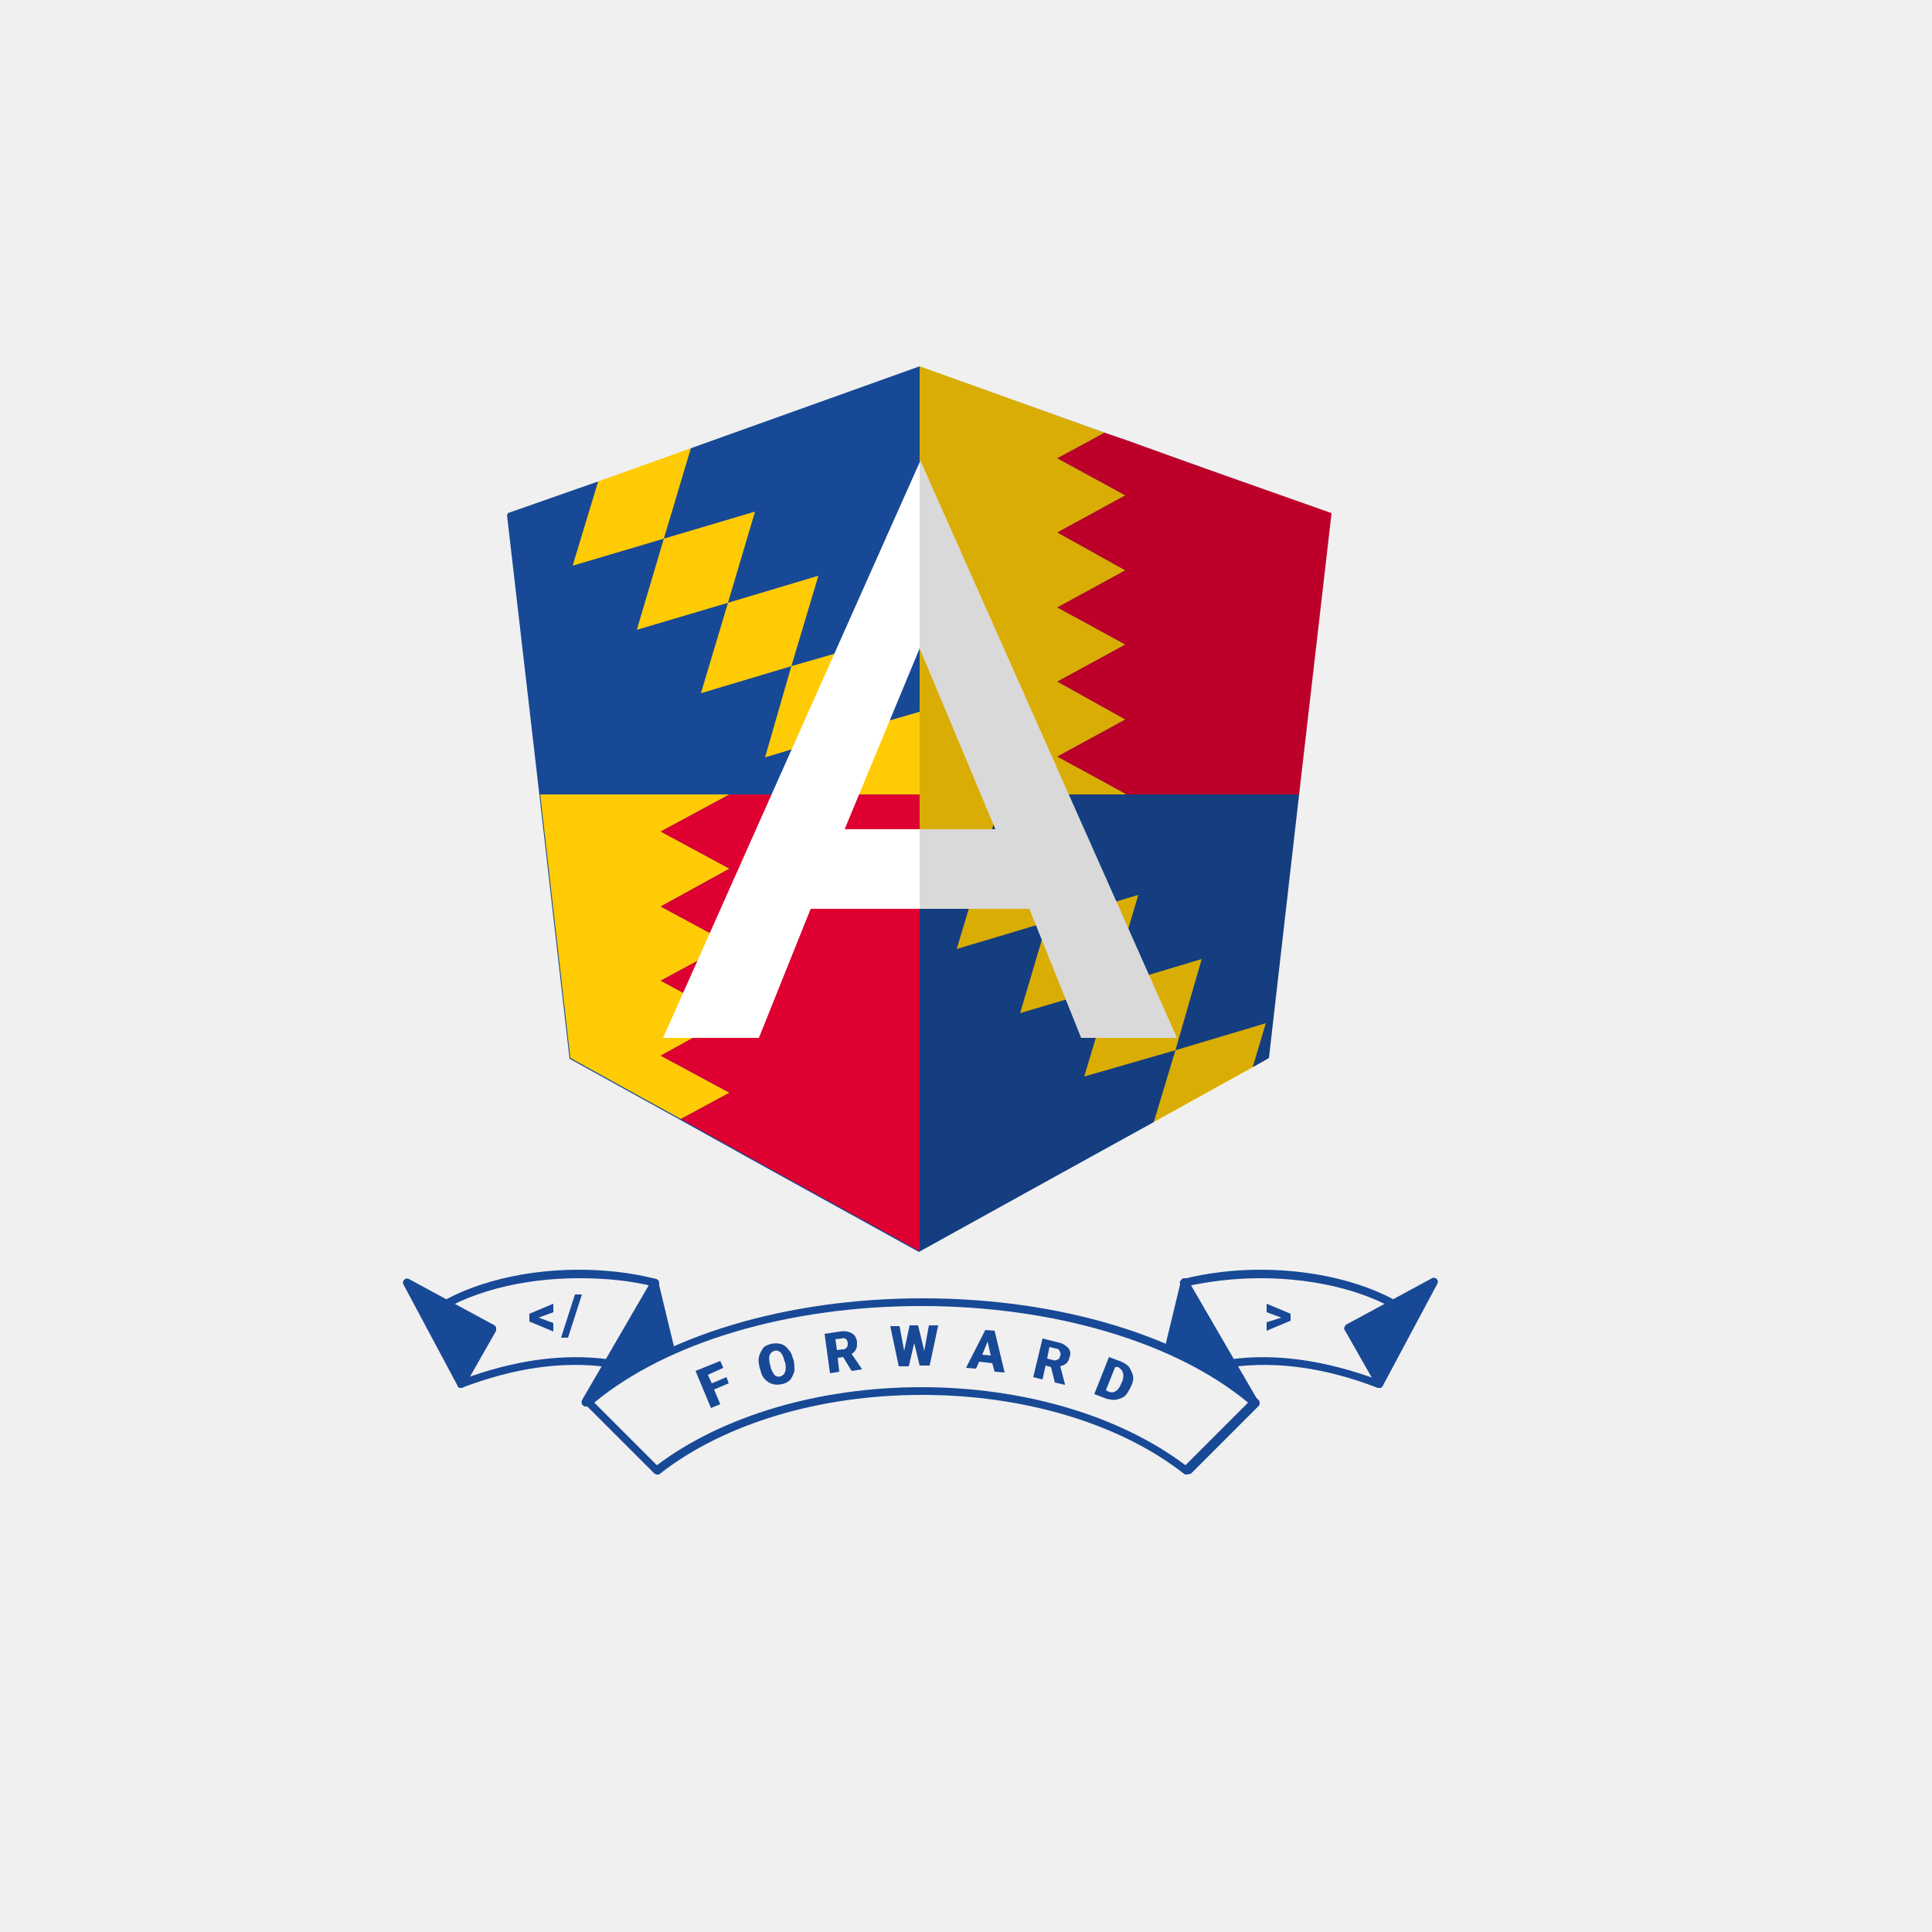
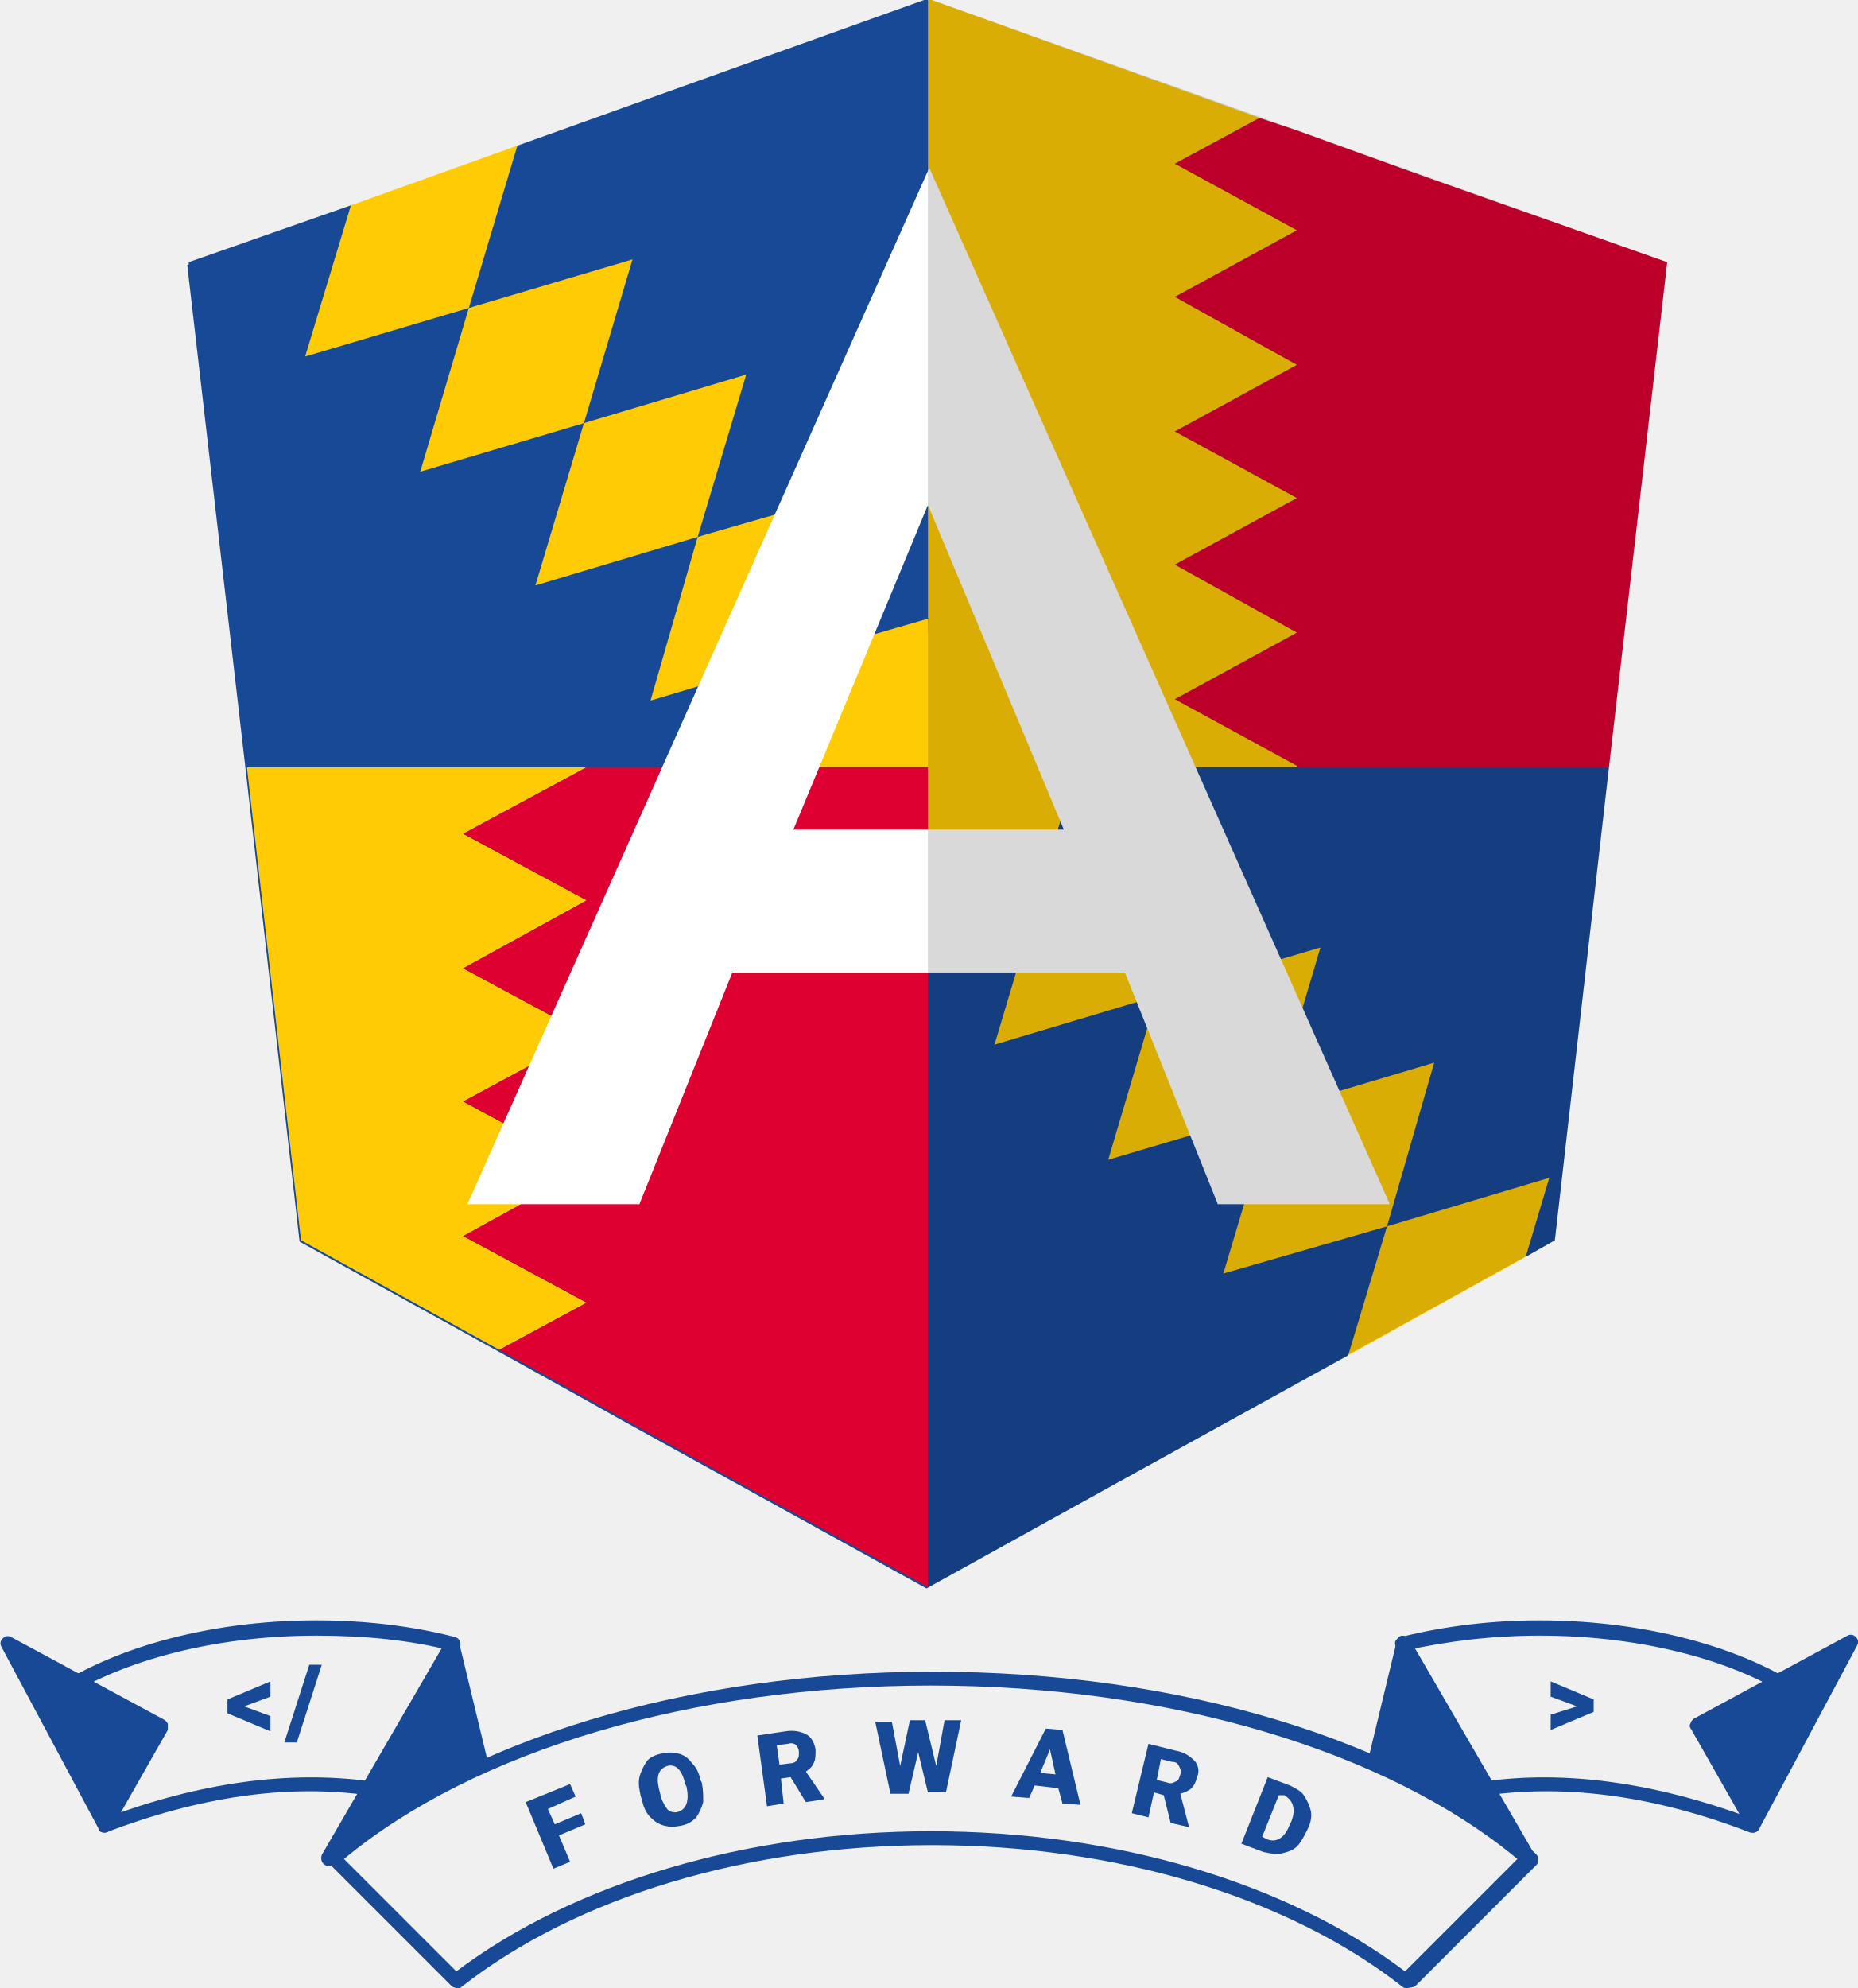
- <svg xmlns="http://www.w3.org/2000/svg" version="1.1" id="Layer_1" x="0px" y="0px" viewBox="-874 626 250 250" style="enable-background:new -874 626 250 250;" xml:space="preserve">
+ <svg xmlns="http://www.w3.org/2000/svg" version="1.1" id="Layer_1" x="0px" y="0px" width="133.9px" height="143.3px" viewBox="0 0 133.9 143.3" style="enable-background:new 0 0 133.9 143.3;" xml:space="preserve">
  <style type="text/css">
- 	.st0{fill:#133975;}
- 	.st1{fill:#184996;}
- 	.st2{fill:#FFCB05;}
- 	.st3{fill:#CC2030;}
- 	.st4{fill:#DD0031;}
- 	.st5{fill:#FFFFFF;}
- 	.st6{opacity:0.15;}
- 	.st7{fill:none;}
- 	.st8{font-family:'Roboto-Black';}
- 	.st9{font-size:5.5px;}
- 	.st10{letter-spacing:2;}
- 	.st11{fill:none;stroke:#184996;stroke-width:0.75;stroke-miterlimit:10;}
- 	.st12{fill:none;stroke:#184996;stroke-width:0.649;stroke-linecap:round;stroke-linejoin:round;stroke-miterlimit:10;}
- 	.st13{fill:#184996;stroke:#184996;stroke-width:0.649;stroke-linecap:round;stroke-linejoin:round;stroke-miterlimit:10;}
- 	.st14{fill:none;stroke:#FFFFFF;stroke-width:0.25;stroke-miterlimit:10;}
- 	.st15{fill:none;stroke:#FFFFFF;stroke-width:0.649;stroke-linecap:round;stroke-linejoin:round;stroke-miterlimit:10;}
- 	.st16{fill:#FFFFFF;stroke:#FFFFFF;stroke-width:0.649;stroke-linecap:round;stroke-linejoin:round;stroke-miterlimit:10;}
- 	.st17{fill:#FFFFFF;stroke:#FFFFFF;stroke-width:0.477;stroke-linecap:round;stroke-linejoin:round;stroke-miterlimit:10;}
- 	.st18{fill:#B3B3B3;stroke:#B3B3B3;stroke-width:0.477;stroke-linecap:round;stroke-linejoin:round;stroke-miterlimit:10;}
+ 	.st0{fill:#184996;}
+ 	.st1{fill:#FFCB05;}
+ 	.st2{fill:#CC2030;}
+ 	.st3{fill:#DD0031;}
+ 	.st4{fill:#FFFFFF;}
+ 	.st5{opacity:0.15;enable-background:new    ;}
+ 	.st6{fill:none;}
</style>
  <g>
-     <path class="st1" d="M-720.4,685.8l-8-2.8l-2.8-1l-23.9-8.5l-29.6,10.6l-12,4.3l-11.7,4.2l4.2,36.3l3.9,34.1l14.3,7.9l6.3-3.4   l-6.3,3.4l6.3,3.5l2.5,1.4l22.1,12.2l30.3-16.8l12.8-7.1l2-1.1l3.9-34.1l4.2-36.3L-720.4,685.8z M-755,728.8L-755,728.8L-755,728.8   L-755,728.8z" />
-     <rect x="-755" y="719" class="st2" width="10.7" height="14.1" />
-     <polygon class="st2" points="-779.6,767.4 -779.6,767.4 -788.5,762.6 -779.6,757.7 -779.6,757.7 -779.6,757.7 -788.5,752.9   -779.6,748.1 -779.6,748.1 -779.6,748.1 -788.5,743.3 -779.6,738.4 -779.6,738.4 -779.6,738.4 -788.5,733.6 -779.6,728.8   -804.1,728.8 -800.2,762.9 -785.9,770.8 -779.6,767.4  " />
-     <polygon class="st3" points="-779.6,728.8 -779.6,728.8 -779.6,728.8  " />
-     <polygon class="st3" points="-755,728.8 -755,728.8 -755,728.8  " />
+     <path class="st0" d="M101.5,12.3l-8-2.8l-2.8-1L66.8,0L37.2,10.6l-12,4.3l-11.7,4.2l4.2,36.3l3.9,34.1l14.3,7.9l6.3-3.4l-6.3,3.4   l6.3,3.5l2.5,1.4l22.1,12.2l30.3-16.8l12.8-7.1l2-1.1l3.9-34.1l4.2-36.3L101.5,12.3z M66.9,55.3L66.9,55.3L66.9,55.3L66.9,55.3z" />
+     <rect x="66.9" y="45.5" class="st1" width="10.7" height="14.1" />
+     <polygon class="st1" points="42.3,93.9 42.3,93.9 33.4,89.1 42.3,84.2 42.3,84.2 42.3,84.2 33.4,79.4 42.3,74.6 42.3,74.6   42.3,74.6 33.4,69.8 42.3,64.9 42.3,64.9 42.3,64.9 33.4,60.1 42.3,55.3 17.8,55.3 21.7,89.4 36,97.3  " />
+     <path class="st2" d="M42.3,55.3L42.3,55.3L42.3,55.3z" />
+     <path class="st2" d="M66.9,55.3L66.9,55.3L66.9,55.3z" />
    <g>
-       <polygon class="st1" points="-728.4,728.8 -744.3,728.8 -745.1,731.4 -746.7,737.1 -735,733.6 -738.5,745.3 -726.7,741.8    -730.2,753.6 -718.5,750.1 -721.9,761.9 -710.2,758.4 -711.9,764.1 -709.8,762.9 -705.9,728.8   " />
-       <polygon class="st1" points="-730.2,753.6 -742,757.1 -738.5,745.3 -750.2,748.8 -746.7,737.1 -755,739.5 -755,744.1 -755,787.9    -724.7,771.2 -721.9,761.9 -733.7,765.3   " />
+       <polygon class="st0" points="93.5,55.3 77.6,55.3 76.8,57.9 75.2,63.6 86.9,60.1 83.4,71.8 95.2,68.3 91.7,80.1 103.4,76.6    100,88.4 111.7,84.9 110,90.6 112.1,89.4 116,55.3   " />
+       <polygon class="st0" points="91.7,80.1 79.9,83.6 83.4,71.8 71.7,75.3 75.2,63.6 66.9,66 66.9,70.6 66.9,114.4 97.2,97.7    100,88.4 88.2,91.8   " />
    </g>
-     <polygon class="st4" points="-720.4,685.8 -728.4,682.9 -731.1,682 -737.2,685.3 -728.4,690.1 -737.2,694.9 -728.4,699.8   -737.2,704.6 -728.4,709.4 -728.4,709.4 -737.2,714.2 -728.4,719.1 -737.2,723.9 -728.4,728.7 -728.4,728.7 -728.4,728.8   -705.9,728.8 -701.7,692.4  " />
-     <polygon class="st2" points="-737.2,694.9 -728.4,690.1 -737.2,685.3 -731.1,682 -755,673.4 -755,686.1 -755,686.1 -755,718.1   -755,724.6 -755,728.7 -755,728.8 -755,728.8 -744.3,728.8 -728.4,728.8 -728.4,728.7 -737.2,723.9 -728.4,719.1 -737.2,714.2   -728.4,709.4 -728.4,709.4 -737.2,704.6 -728.4,699.8  " />
+     <polygon class="st3" points="101.5,12.3 93.5,9.4 90.8,8.5 84.7,11.8 93.5,16.6 84.7,21.4 93.5,26.3 84.7,31.1 93.5,35.9   93.5,35.9 84.7,40.7 93.5,45.6 84.7,50.4 93.5,55.2 93.5,55.2 93.5,55.3 116,55.3 120.2,18.9  " />
+     <polygon class="st1" points="84.7,21.4 93.5,16.6 84.7,11.8 90.8,8.5 66.9,-0.1 66.9,12.6 66.9,12.6 66.9,44.6 66.9,51.1   66.9,55.2 66.9,55.3 66.9,55.3 77.6,55.3 93.5,55.3 93.5,55.2 84.7,50.4 93.5,45.6 84.7,40.7 93.5,35.9 93.5,35.9 84.7,31.1   93.5,26.3  " />
    <g>
-       <polygon class="st2" points="-730.2,753.6 -733.7,765.3 -721.9,761.9 -718.5,750.1   " />
-       <polygon class="st2" points="-721.9,761.9 -724.7,771.2 -711.9,764.1 -710.2,758.4   " />
-       <polygon class="st2" points="-738.5,745.3 -742,757.1 -730.2,753.6 -726.7,741.8   " />
-       <polygon class="st2" points="-746.7,737.1 -750.2,748.8 -738.5,745.3 -735,733.6   " />
-       <polygon class="st2" points="-744.3,728.8 -755,728.8 -755,728.8 -755,731.4 -755,739.5 -746.7,737.1 -745.1,731.4   " />
+       <polygon class="st1" points="91.7,80.1 88.2,91.8 100,88.4 103.4,76.6   " />
+       <polygon class="st1" points="100,88.4 97.2,97.7 110,90.6 111.7,84.9   " />
+       <polygon class="st1" points="83.4,71.8 79.9,83.6 91.7,80.1 95.2,68.3   " />
+       <polygon class="st1" points="75.2,63.6 71.7,75.3 83.4,71.8 86.9,60.1   " />
+       <polygon class="st1" points="77.6,55.3 66.9,55.3 66.9,55.3 66.9,57.9 66.9,66 75.2,63.6 76.8,57.9   " />
    </g>
    <g>
-       <polygon class="st1" points="-784.6,684 -788.1,695.7 -776.3,692.2 -779.8,704 -768.1,700.5 -771.6,712.2 -759.8,708.8    -763.3,720.5 -755,718.1 -755,686.1 -755,686.1 -755,673.4   " />
-       <polygon class="st1" points="-771.6,712.2 -783.3,715.7 -779.8,704 -791.6,707.5 -788.1,695.7 -799.9,699.2 -796.6,688.3    -808.3,692.4 -804.1,728.8 -779.6,728.8 -779.6,728.8 -765.7,728.8 -764.5,724.6 -763.3,720.5 -775,724   " />
+       <polygon class="st0" points="37.3,10.5 33.8,22.2 45.6,18.7 42.1,30.5 53.8,27 50.3,38.7 62.1,35.3 58.6,47 66.9,44.6 66.9,12.6    66.9,12.6 66.9,-0.1   " />
+       <polygon class="st0" points="50.3,38.7 38.6,42.2 42.1,30.5 30.3,34 33.8,22.2 22,25.7 25.3,14.8 13.6,18.9 17.8,55.3 42.3,55.3    42.3,55.3 56.2,55.3 57.4,51.1 58.6,47 46.9,50.5   " />
    </g>
-     <polygon class="st3" points="-755,728.8 -755,728.8 -755,728.7  " />
+     <polygon class="st2" points="66.9,55.3 66.9,55.3 66.9,55.2  " />
    <g>
-       <polygon class="st2" points="-771.6,712.2 -775,724 -763.3,720.5 -759.8,708.8   " />
-       <polygon class="st2" points="-763.3,720.5 -764.5,724.6 -765.7,728.8 -755,728.8 -755,728.7 -755,724.6 -755,718.1   " />
-       <polygon class="st2" points="-779.8,704 -783.3,715.7 -771.6,712.2 -768.1,700.5   " />
-       <polygon class="st2" points="-788.1,695.7 -791.6,707.5 -779.8,704 -776.3,692.2   " />
-       <polygon class="st2" points="-796.6,688.3 -799.9,699.2 -788.1,695.7 -784.6,684   " />
+       <polygon class="st1" points="50.3,38.7 46.9,50.5 58.6,47 62.1,35.3   " />
+       <polygon class="st1" points="58.6,47 57.4,51.1 56.2,55.3 66.9,55.3 66.9,55.2 66.9,51.1 66.9,44.6   " />
+       <polygon class="st1" points="42.1,30.5 38.6,42.2 50.3,38.7 53.8,27   " />
+       <polygon class="st1" points="33.8,22.2 30.3,34 42.1,30.5 45.6,18.7   " />
+       <polygon class="st1" points="25.3,14.8 22,25.7 33.8,22.2 37.3,10.5   " />
    </g>
-     <polygon class="st4" points="-755,728.8 -765.7,728.8 -779.6,728.8 -779.6,728.8 -779.6,728.8 -788.5,733.6 -779.6,738.4   -779.6,738.4 -788.5,743.3 -779.6,748.1 -779.6,748.1 -788.5,752.9 -779.6,757.7 -779.6,757.7 -779.6,757.7 -788.5,762.6   -779.6,767.4 -779.6,767.4 -785.9,770.8 -779.6,774.3 -777.1,775.7 -755,787.9 -755,744.1 -755,739.5 -755,731.4 -755,728.8   -755,728.8  " />
-     <path class="st5" d="M-754.9,685.6l-33.3,74.7l0,0h12.4l0,0l6.7-16.7h28.3l6.7,16.7l0,0h12.4l0,0L-754.9,685.6L-754.9,685.6   L-754.9,685.6L-754.9,685.6L-754.9,685.6z M-745.2,733.3h-19.5l9.7-23.4L-745.2,733.3z" />
-     <polygon class="st6" points="-755,673.4 -755,686.1 -755,686.1 -755,744.1 -755,744.1 -755,787.9 -755,787.9 -709.8,762.9   -701.7,692.4  " />
+     <polygon class="st3" points="66.9,55.3 56.2,55.3 42.3,55.3 42.3,55.3 42.3,55.3 33.4,60.1 42.3,64.9 42.3,64.9 33.4,69.8   42.3,74.6 42.3,74.6 33.4,79.4 42.3,84.2 42.3,84.2 42.3,84.2 33.4,89.1 42.3,93.9 42.3,93.9 36,97.3 42.3,100.8 44.8,102.2   66.9,114.4 66.9,70.6 66.9,66 66.9,57.9 66.9,55.3  " />
+     <path class="st4" d="M67,12.1L33.7,86.8l0,0h12.4l0,0l6.7-16.7h28.3l6.7,16.7l0,0h12.4l0,0L67,12.1L67,12.1L67,12.1L67,12.1   L67,12.1z M76.7,59.8H57.2l9.7-23.4L76.7,59.8z" />
+     <polygon class="st5" points="66.9,-0.1 66.9,12.6 66.9,12.6 66.9,70.6 66.9,70.6 66.9,114.4 66.9,114.4 112.1,89.4 120.2,18.9  " />
  </g>
  <g>
    <g>
-       <path class="st1" d="M-779.7,805l-1.9,0.8l0.8,1.9l-1.2,0.5l-2-4.8l3.2-1.3l0.4,0.9l-2,0.9l0.5,1.1l1.9-0.8L-779.7,805z" />
-       <path class="st1" d="M-771.3,802c0.1,0.5,0.1,0.9,0.1,1.4c-0.1,0.4-0.3,0.8-0.5,1.1c-0.3,0.3-0.6,0.5-1.1,0.6s-0.8,0.1-1.2,0    c-0.4-0.1-0.7-0.3-1-0.6s-0.5-0.7-0.6-1.2l-0.1-0.3c-0.1-0.5-0.2-0.9-0.1-1.4c0.1-0.4,0.3-0.8,0.5-1.1s0.6-0.5,1.1-0.6    c0.4-0.1,0.8-0.1,1.2,0c0.4,0.1,0.7,0.3,1,0.7c0.3,0.3,0.5,0.7,0.6,1.2L-771.3,802z M-772.5,802.1c-0.1-0.5-0.3-0.9-0.5-1.1    c-0.2-0.2-0.5-0.3-0.8-0.2c-0.6,0.2-0.8,0.7-0.6,1.6l0.1,0.4c0.1,0.5,0.3,0.8,0.5,1.1c0.2,0.2,0.5,0.3,0.8,0.2    c0.3-0.1,0.5-0.3,0.6-0.6c0.1-0.3,0.1-0.7,0-1.2L-772.5,802.1z" />
-       <path class="st1" d="M-764.9,801.6l-0.7,0.1l0.2,1.8l-1.2,0.2l-0.7-5.1l2-0.3c0.6-0.1,1.1,0,1.5,0.2c0.4,0.2,0.6,0.6,0.7,1.1    c0,0.4,0,0.7-0.1,0.9c-0.1,0.3-0.3,0.5-0.6,0.7l1.3,1.9l0,0.1l-1.3,0.2L-764.9,801.6z M-765.7,800.7l0.8-0.1    c0.2,0,0.4-0.1,0.5-0.3c0.1-0.1,0.1-0.3,0.1-0.5c0-0.2-0.1-0.4-0.2-0.5c-0.1-0.1-0.3-0.2-0.6-0.1l-0.8,0.1L-765.7,800.7z" />
-       <path class="st1" d="M-754.4,800.8l0.6-3.3l1.2,0l-1.1,5.2l-1.3,0l-0.7-2.9l-0.7,3l-1.3,0l-1.1-5.2l1.2,0l0.6,3.2l0.7-3.3l1.1,0    L-754.4,800.8z" />
-       <path class="st1" d="M-745.6,802.4l-1.7-0.2l-0.4,0.9l-1.3-0.1l2.5-4.9l1.2,0.1l1.3,5.4l-1.3-0.1L-745.6,802.4z M-746.9,801.3    l1.1,0.1l-0.4-1.8L-746.9,801.3z" />
-       <path class="st1" d="M-738,802.9l-0.7-0.2l-0.4,1.8l-1.2-0.3l1.2-5l2,0.5c0.6,0.1,1,0.4,1.3,0.7s0.4,0.8,0.2,1.2    c-0.1,0.4-0.2,0.6-0.4,0.8c-0.2,0.2-0.5,0.3-0.8,0.4l0.6,2.3l0,0.1l-1.3-0.3L-738,802.9z M-738.5,801.8l0.8,0.2    c0.2,0.1,0.4,0,0.6-0.1s0.2-0.2,0.3-0.5c0.1-0.2,0-0.4-0.1-0.6s-0.2-0.3-0.5-0.3l-0.8-0.2L-738.5,801.8z" />
-       <path class="st1" d="M-732.4,806.4l1.9-4.8l1.6,0.6c0.4,0.2,0.8,0.4,1,0.7s0.4,0.7,0.5,1.1c0.1,0.4,0,0.9-0.2,1.3l-0.1,0.2    c-0.2,0.4-0.4,0.8-0.7,1.1s-0.7,0.4-1.1,0.5c-0.4,0.1-0.8,0-1.3-0.1L-732.4,806.4z M-729.7,802.9l-1.2,3l0.4,0.2    c0.3,0.1,0.6,0.1,0.9-0.1c0.3-0.2,0.5-0.5,0.7-1l0.1-0.2c0.2-0.5,0.2-0.9,0.1-1.2s-0.3-0.5-0.6-0.7L-729.7,802.9z" />
+       <path class="st0" d="M42.2,131.5l-1.9,0.8l0.8,1.9l-1.2,0.5l-2-4.8l3.2-1.3l0.4,0.9l-2,0.9l0.5,1.1l1.9-0.8L42.2,131.5z" />
+       <path class="st0" d="M50.6,128.5c0.1,0.5,0.1,0.9,0.1,1.4c-0.1,0.4-0.3,0.8-0.5,1.1c-0.3,0.3-0.6,0.5-1.1,0.6s-0.8,0.1-1.2,0    s-0.7-0.3-1-0.6s-0.5-0.7-0.6-1.2l-0.1-0.3c-0.1-0.5-0.2-0.9-0.1-1.4c0.1-0.4,0.3-0.8,0.5-1.1s0.6-0.5,1.1-0.6    c0.4-0.1,0.8-0.1,1.2,0s0.7,0.3,1,0.7c0.3,0.3,0.5,0.7,0.6,1.2L50.6,128.5z M49.4,128.6c-0.1-0.5-0.3-0.9-0.5-1.1    c-0.2-0.2-0.5-0.3-0.8-0.2c-0.6,0.2-0.8,0.7-0.6,1.6l0.1,0.4c0.1,0.5,0.3,0.8,0.5,1.1c0.2,0.2,0.5,0.3,0.8,0.2s0.5-0.3,0.6-0.6    s0.1-0.7,0-1.2L49.4,128.6z" />
+       <path class="st0" d="M57,128.1l-0.7,0.1l0.2,1.8l-1.2,0.2l-0.7-5.1l2-0.3c0.6-0.1,1.1,0,1.5,0.2s0.6,0.6,0.7,1.1    c0,0.4,0,0.7-0.1,0.9c-0.1,0.3-0.3,0.5-0.6,0.7l1.3,1.9v0.1l-1.3,0.2L57,128.1z M56.2,127.2l0.8-0.1c0.2,0,0.4-0.1,0.5-0.3    c0.1-0.1,0.1-0.3,0.1-0.5s-0.1-0.4-0.2-0.5c-0.1-0.1-0.3-0.2-0.6-0.1l-0.8,0.1L56.2,127.2z" />
+       <path class="st0" d="M67.5,127.3l0.6-3.3h1.2l-1.1,5.2h-1.3l-0.7-2.9l-0.7,3h-1.3l-1.1-5.2h1.2l0.6,3.2l0.7-3.3h1.1L67.5,127.3z" />
+       <path class="st0" d="M76.3,128.9l-1.7-0.2l-0.4,0.9l-1.3-0.1l2.5-4.9l1.2,0.1l1.3,5.4l-1.3-0.1L76.3,128.9z M75,127.8l1.1,0.1    l-0.4-1.8L75,127.8z" />
+       <path class="st0" d="M83.9,129.4l-0.7-0.2l-0.4,1.8l-1.2-0.3l1.2-5l2,0.5c0.6,0.1,1,0.4,1.3,0.7s0.4,0.8,0.2,1.2    c-0.1,0.4-0.2,0.6-0.4,0.8s-0.5,0.3-0.8,0.4l0.6,2.3v0.1l-1.3-0.3L83.9,129.4z M83.4,128.3l0.8,0.2c0.2,0.1,0.4,0,0.6-0.1    s0.2-0.2,0.3-0.5c0.1-0.2,0-0.4-0.1-0.6s-0.2-0.3-0.5-0.3l-0.8-0.2L83.4,128.3z" />
+       <path class="st0" d="M89.5,132.9l1.9-4.8l1.6,0.6c0.4,0.2,0.8,0.4,1,0.7s0.4,0.7,0.5,1.1c0.1,0.4,0,0.9-0.2,1.3l-0.1,0.2    c-0.2,0.4-0.4,0.8-0.7,1.1s-0.7,0.4-1.1,0.5c-0.4,0.1-0.8,0-1.3-0.1L89.5,132.9z M92.2,129.4l-1.2,3l0.4,0.2    c0.3,0.1,0.6,0.1,0.9-0.1c0.3-0.2,0.5-0.5,0.7-1l0.1-0.2c0.2-0.5,0.2-0.9,0.1-1.2s-0.3-0.5-0.6-0.7H92.2z" />
    </g>
    <g>
-       <path class="st1" d="M-720.5,816.8c-0.1,0-0.2,0-0.3-0.1c-8.3-6.5-20.7-10.2-33.9-10.2c-13.2,0-25.6,3.7-33.9,10.2    c-0.2,0.2-0.5,0.1-0.7,0l-8.8-8.8c-0.1-0.1-0.2-0.2-0.1-0.4c0-0.1,0.1-0.3,0.2-0.4c9.5-8.2,25.7-13.1,43.4-13.1    c17.7,0,33.9,4.9,43.4,13.1c0.1,0.1,0.2,0.2,0.2,0.4s0,0.3-0.1,0.4l-8.8,8.8C-720.3,816.8-720.4,816.8-720.5,816.8z M-754.8,805.5    c13.3,0,25.7,3.7,34.2,10.1l8.1-8.1c-9.4-7.8-25.1-12.5-42.3-12.5c-17.2,0-32.9,4.7-42.3,12.5l8.1,8.1    C-780.5,809.2-768,805.5-754.8,805.5z" />
+       <path class="st0" d="M101.4,143.3c-0.1,0-0.2,0-0.3-0.1c-8.3-6.5-20.7-10.2-33.9-10.2s-25.6,3.7-33.9,10.2c-0.2,0.2-0.5,0.1-0.7,0    l-8.8-8.8c-0.1-0.1-0.2-0.2-0.1-0.4c0-0.1,0.1-0.3,0.2-0.4c9.5-8.2,25.7-13.1,43.4-13.1s33.9,4.9,43.4,13.1    c0.1,0.1,0.2,0.2,0.2,0.4s0,0.3-0.1,0.4l-8.8,8.8C101.6,143.3,101.5,143.3,101.4,143.3z M67.1,132c13.3,0,25.7,3.7,34.2,10.1    l8.1-8.1c-9.4-7.8-25.1-12.5-42.3-12.5s-32.9,4.7-42.3,12.5l8.1,8.1C41.4,135.7,53.9,132,67.1,132z" />
    </g>
    <g>
-       <polyline class="st1" points="-722.8,800.6 -720.7,791.9 -711.7,807.5   " />
-       <path class="st1" d="M-711.7,808c-0.2,0-0.3-0.1-0.4-0.3l-8.4-14.4l-1.8,7.4c-0.1,0.3-0.3,0.4-0.6,0.4c-0.3-0.1-0.4-0.3-0.4-0.6    l2.1-8.7c0-0.2,0.2-0.4,0.4-0.4c0.2,0,0.4,0.1,0.5,0.2l9,15.5c0.1,0.2,0.1,0.6-0.2,0.7C-711.5,808-711.6,808-711.7,808z" />
+       <polyline class="st0" points="99.1,127.1 101.2,118.4 110.2,134   " />
+       <path class="st0" d="M110.2,134.5c-0.2,0-0.3-0.1-0.4-0.3l-8.4-14.4l-1.8,7.4c-0.1,0.3-0.3,0.4-0.6,0.4c-0.3-0.1-0.4-0.3-0.4-0.6    l2.1-8.7c0-0.2,0.2-0.4,0.4-0.4s0.4,0.1,0.5,0.2l9,15.5c0.1,0.2,0.1,0.6-0.2,0.7C110.4,134.5,110.3,134.5,110.2,134.5z" />
    </g>
    <g>
      <g>
-         <path class="st1" d="M-695.5,805.6c-0.1,0-0.1,0-0.2,0c-6.7-2.6-13.1-3.5-18.9-2.7c-0.3,0-0.5-0.2-0.6-0.4c0-0.3,0.2-0.5,0.4-0.6     c5.8-0.8,12.2,0.1,19,2.6l4.1-7.9c-4.5-3.3-11.6-5.2-19.2-5.2c-3.4,0-6.7,0.4-9.8,1.1c-0.3,0.1-0.5-0.1-0.6-0.4     c-0.1-0.3,0.1-0.5,0.4-0.6c3.2-0.8,6.6-1.2,10-1.2c7.9,0,15.5,2.1,20.1,5.7c0.2,0.1,0.3,0.4,0.1,0.6l-4.6,8.7     C-695.2,805.5-695.3,805.6-695.5,805.6z" />
+         <path class="st0" d="M126.4,132.1c-0.1,0-0.1,0-0.2,0c-6.7-2.6-13.1-3.5-18.9-2.7c-0.3,0-0.5-0.2-0.6-0.4c0-0.3,0.2-0.5,0.4-0.6     c5.8-0.8,12.2,0.1,19,2.6l4.1-7.9c-4.5-3.3-11.6-5.2-19.2-5.2c-3.4,0-6.7,0.4-9.8,1.1c-0.3,0.1-0.5-0.1-0.6-0.4     c-0.1-0.3,0.1-0.5,0.4-0.6c3.2-0.8,6.6-1.2,10-1.2c7.9,0,15.5,2.1,20.1,5.7c0.2,0.1,0.3,0.4,0.1,0.6l-4.6,8.7     C126.7,132,126.6,132.1,126.4,132.1z" />
      </g>
    </g>
    <g>
-       <polygon class="st1" points="-695.5,805.1 -688.5,791.9 -699.6,797.9   " />
-       <path class="st1" d="M-695.5,805.6c-0.2,0-0.3-0.1-0.4-0.3l-4.1-7.2c-0.1-0.1-0.1-0.3,0-0.4c0-0.1,0.1-0.2,0.2-0.3l11.1-6    c0.2-0.1,0.4-0.1,0.6,0.1c0.2,0.2,0.2,0.4,0.1,0.6l-7,13.1C-695.1,805.5-695.3,805.6-695.5,805.6    C-695.5,805.6-695.5,805.6-695.5,805.6z M-698.9,798.1l3.4,5.9l5.8-10.9L-698.9,798.1z" />
+       <polygon class="st0" points="126.4,131.6 133.4,118.4 122.3,124.4   " />
+       <path class="st0" d="M126.4,132.1c-0.2,0-0.3-0.1-0.4-0.3l-4.1-7.2c-0.1-0.1-0.1-0.3,0-0.4c0-0.1,0.1-0.2,0.2-0.3l11.1-6    c0.2-0.1,0.4-0.1,0.6,0.1c0.2,0.2,0.2,0.4,0.1,0.6l-7,13.1C126.8,132,126.6,132.1,126.4,132.1L126.4,132.1z M123,124.6l3.4,5.9    l5.8-10.9L123,124.6z" />
    </g>
    <g>
-       <polyline class="st1" points="-787.1,800.6 -789.2,791.9 -798.2,807.5   " />
-       <path class="st1" d="M-798.2,808c-0.1,0-0.2,0-0.3-0.1c-0.2-0.1-0.3-0.4-0.2-0.7l9-15.5c0.1-0.2,0.3-0.3,0.5-0.2    c0.2,0,0.4,0.2,0.4,0.4l2.1,8.7c0.1,0.3-0.1,0.5-0.4,0.6c-0.3,0.1-0.5-0.1-0.6-0.4l-1.8-7.4l-8.4,14.4    C-797.8,807.9-798,808-798.2,808z" />
+       <polyline class="st0" points="34.8,127.1 32.7,118.4 23.7,134   " />
+       <path class="st0" d="M23.7,134.5c-0.1,0-0.2,0-0.3-0.1c-0.2-0.1-0.3-0.4-0.2-0.7l9-15.5c0.1-0.2,0.3-0.3,0.5-0.2    c0.2,0,0.4,0.2,0.4,0.4l2.1,8.7c0.1,0.3-0.1,0.5-0.4,0.6c-0.3,0.1-0.5-0.1-0.6-0.4l-1.8-7.4L24,134.3    C24.1,134.4,23.9,134.5,23.7,134.5z" />
    </g>
    <g>
      <g>
-         <path class="st1" d="M-814.3,805.6c-0.2,0-0.4-0.1-0.4-0.3l-4.6-8.7c-0.1-0.2-0.1-0.5,0.1-0.6c4.7-3.6,12.2-5.7,20.1-5.7     c3.5,0,6.9,0.4,10,1.2c0.3,0.1,0.4,0.3,0.4,0.6c-0.1,0.3-0.3,0.4-0.6,0.4c-3.1-0.8-6.4-1.1-9.8-1.1c-7.5,0-14.7,1.9-19.2,5.2     l4.1,7.9c6.7-2.5,13.1-3.4,19-2.6c0.3,0,0.5,0.3,0.4,0.6c0,0.3-0.3,0.5-0.6,0.4c-5.8-0.8-12.1,0.1-18.9,2.7     C-814.2,805.6-814.3,805.6-814.3,805.6z" />
+         <path class="st0" d="M7.6,132.1c-0.2,0-0.4-0.1-0.4-0.3l-4.6-8.7c-0.1-0.2-0.1-0.5,0.1-0.6c4.7-3.6,12.2-5.7,20.1-5.7     c3.5,0,6.9,0.4,10,1.2c0.3,0.1,0.4,0.3,0.4,0.6c-0.1,0.3-0.3,0.4-0.6,0.4c-3.1-0.8-6.4-1.1-9.8-1.1c-7.5,0-14.7,1.9-19.2,5.2     l4.1,7.9c6.7-2.5,13.1-3.4,19-2.6c0.3,0,0.5,0.3,0.4,0.6c0,0.3-0.3,0.5-0.6,0.4C20.7,128.6,14.4,129.5,7.6,132.1     C7.7,132.1,7.6,132.1,7.6,132.1z" />
      </g>
    </g>
    <g>
-       <polygon class="st1" points="-814.4,805.1 -821.3,791.9 -810.3,797.9   " />
-       <path class="st1" d="M-814.4,805.6C-814.4,805.6-814.4,805.6-814.4,805.6c-0.2,0-0.4-0.1-0.4-0.3l-7-13.1    c-0.1-0.2-0.1-0.4,0.1-0.6c0.2-0.2,0.4-0.2,0.6-0.1l11.1,6c0.1,0.1,0.2,0.2,0.2,0.3c0,0.1,0,0.3,0,0.4l-4.1,7.2    C-814,805.5-814.2,805.6-814.4,805.6z M-820.1,793.2l5.8,10.9l3.4-5.9L-820.1,793.2z" />
+       <polygon class="st0" points="7.5,131.6 0.6,118.4 11.6,124.4   " />
+       <path class="st0" d="M7.5,132.1L7.5,132.1c-0.2,0-0.4-0.1-0.4-0.3l-7-13.1c-0.1-0.2-0.1-0.4,0.1-0.6c0.2-0.2,0.4-0.2,0.6-0.1    l11.1,6c0.1,0.1,0.2,0.2,0.2,0.3s0,0.3,0,0.4L8,131.9C7.9,132,7.7,132.1,7.5,132.1z M1.8,119.7l5.8,10.9l3.4-5.9L1.8,119.7z" />
    </g>
    <g>
-       <path class="st1" d="M-804.3,796.5l1.9,0.7v1.1l-3.1-1.3V796l3.1-1.3v1.1L-804.3,796.5z" />
-       <path class="st1" d="M-800.5,799.1h-0.9l1.8-5.6h0.9L-800.5,799.1z" />
+       <path class="st0" d="M17.6,123l1.9,0.7v1.1l-3.1-1.3v-1l3.1-1.3v1.1L17.6,123z" />
+       <path class="st0" d="M21.4,125.6h-0.9l1.8-5.6h0.9L21.4,125.6z" />
    </g>
    <g>
-       <path class="st1" d="M-708.2,796.5l-1.9-0.7v-1.1l3.1,1.3v0.9l-3.1,1.3v-1.1L-708.2,796.5z" />
+       <path class="st0" d="M113.7,123l-1.9-0.7v-1.1l3.1,1.3v0.9l-3.1,1.3v-1.1L113.7,123z" />
    </g>
  </g>
+   <rect x="186.6" y="107.8" class="st6" width="138.8" height="22.8" />
</svg>
